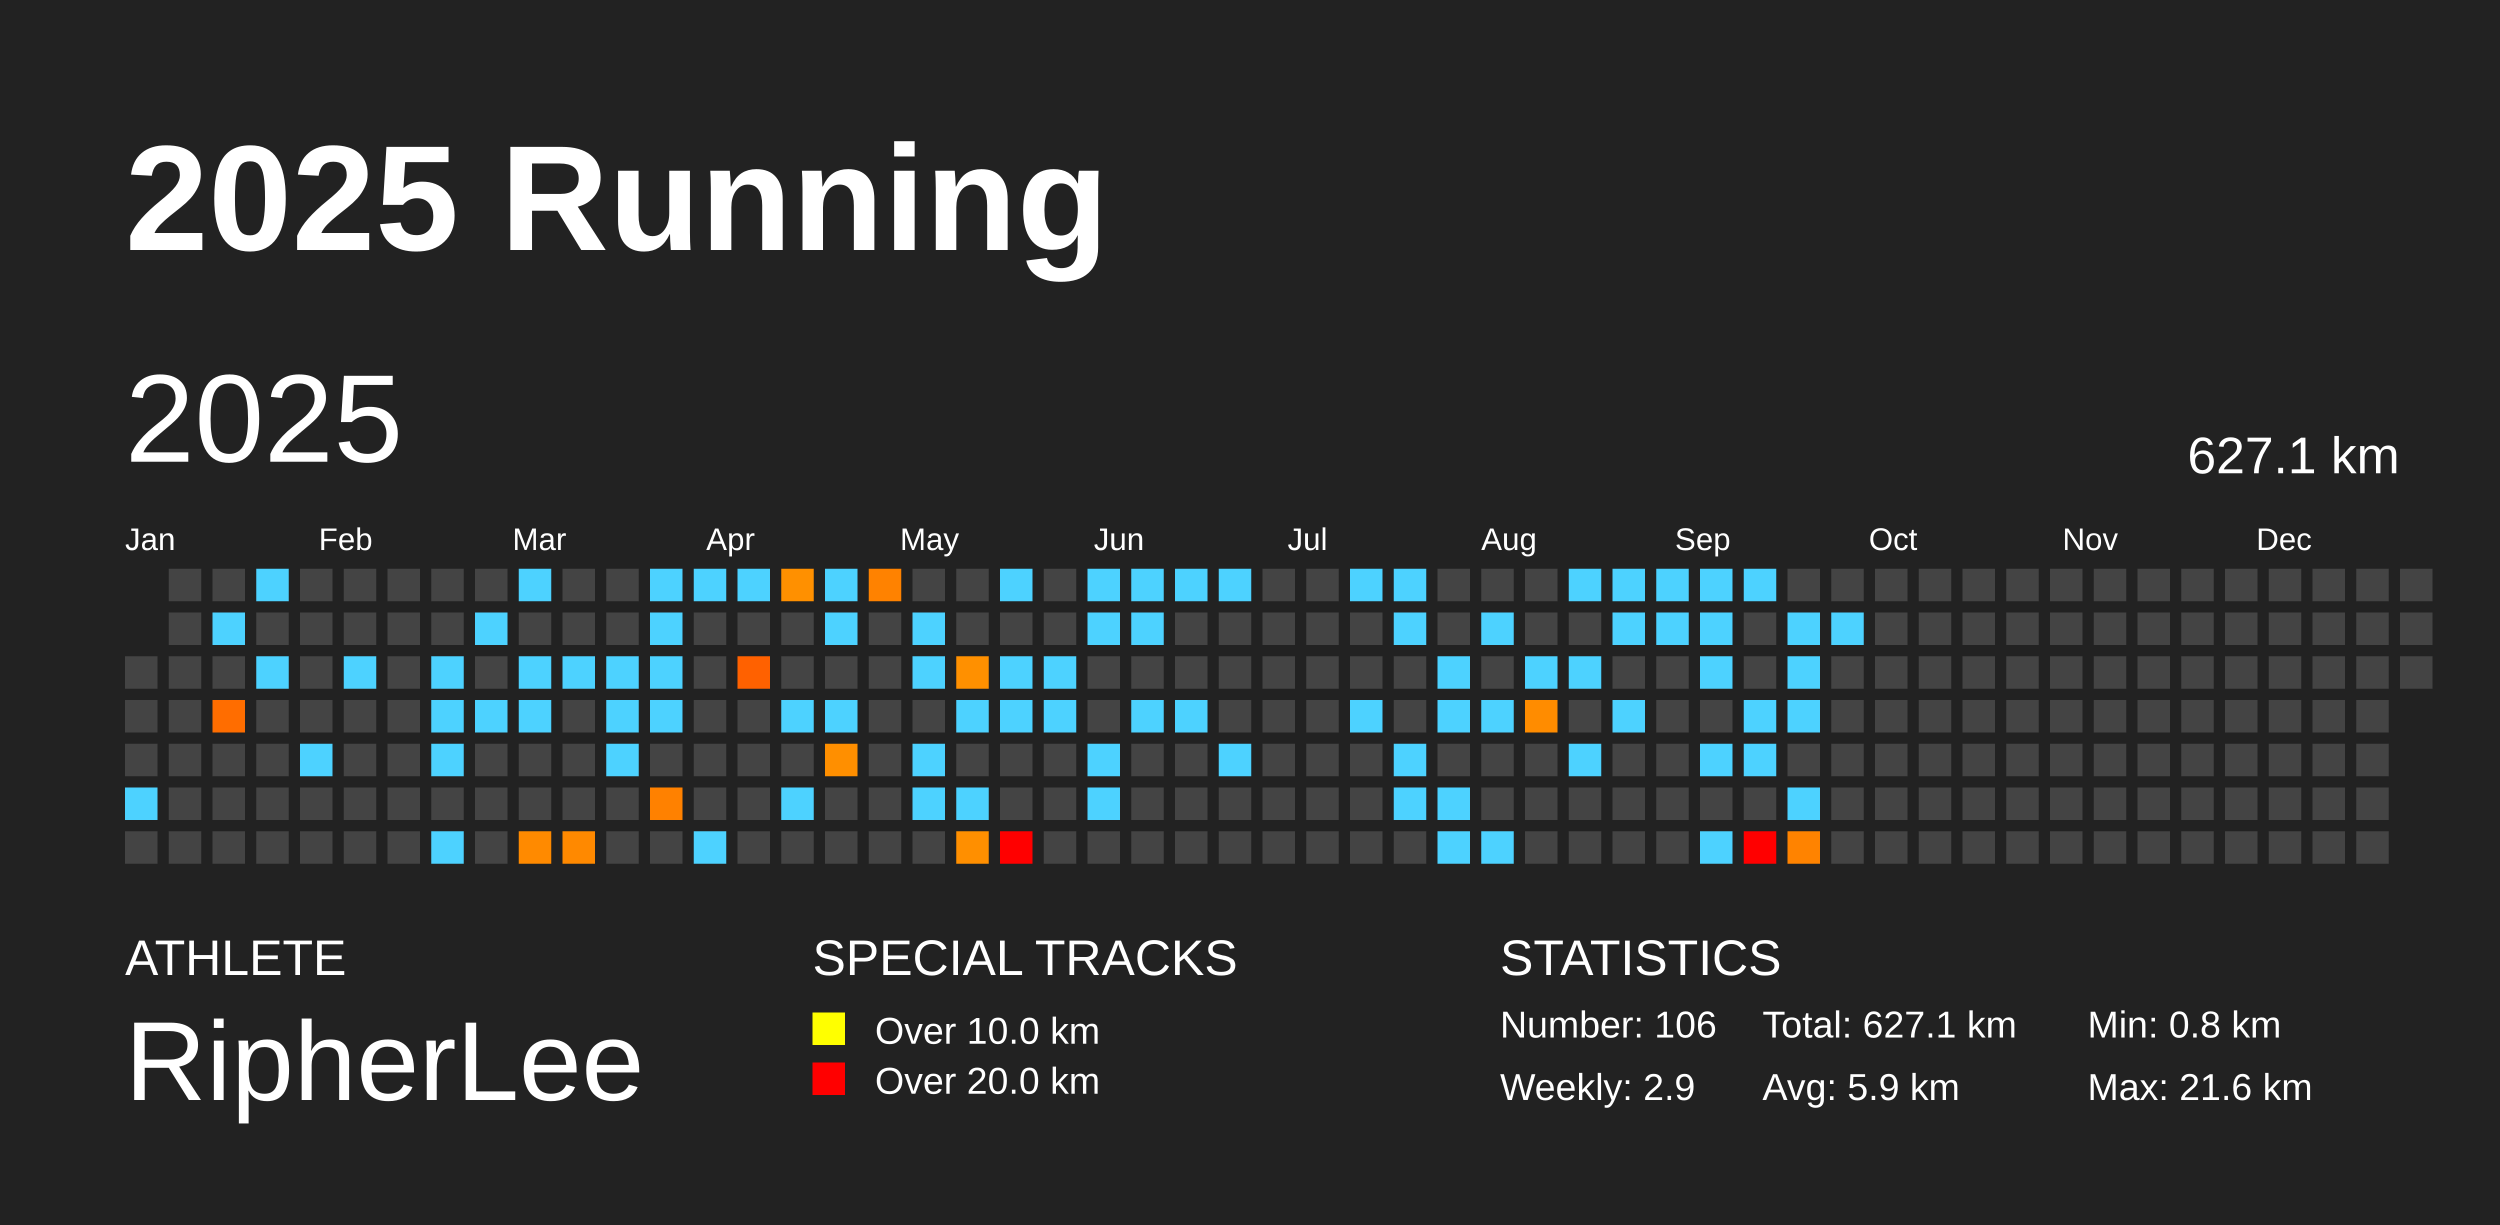
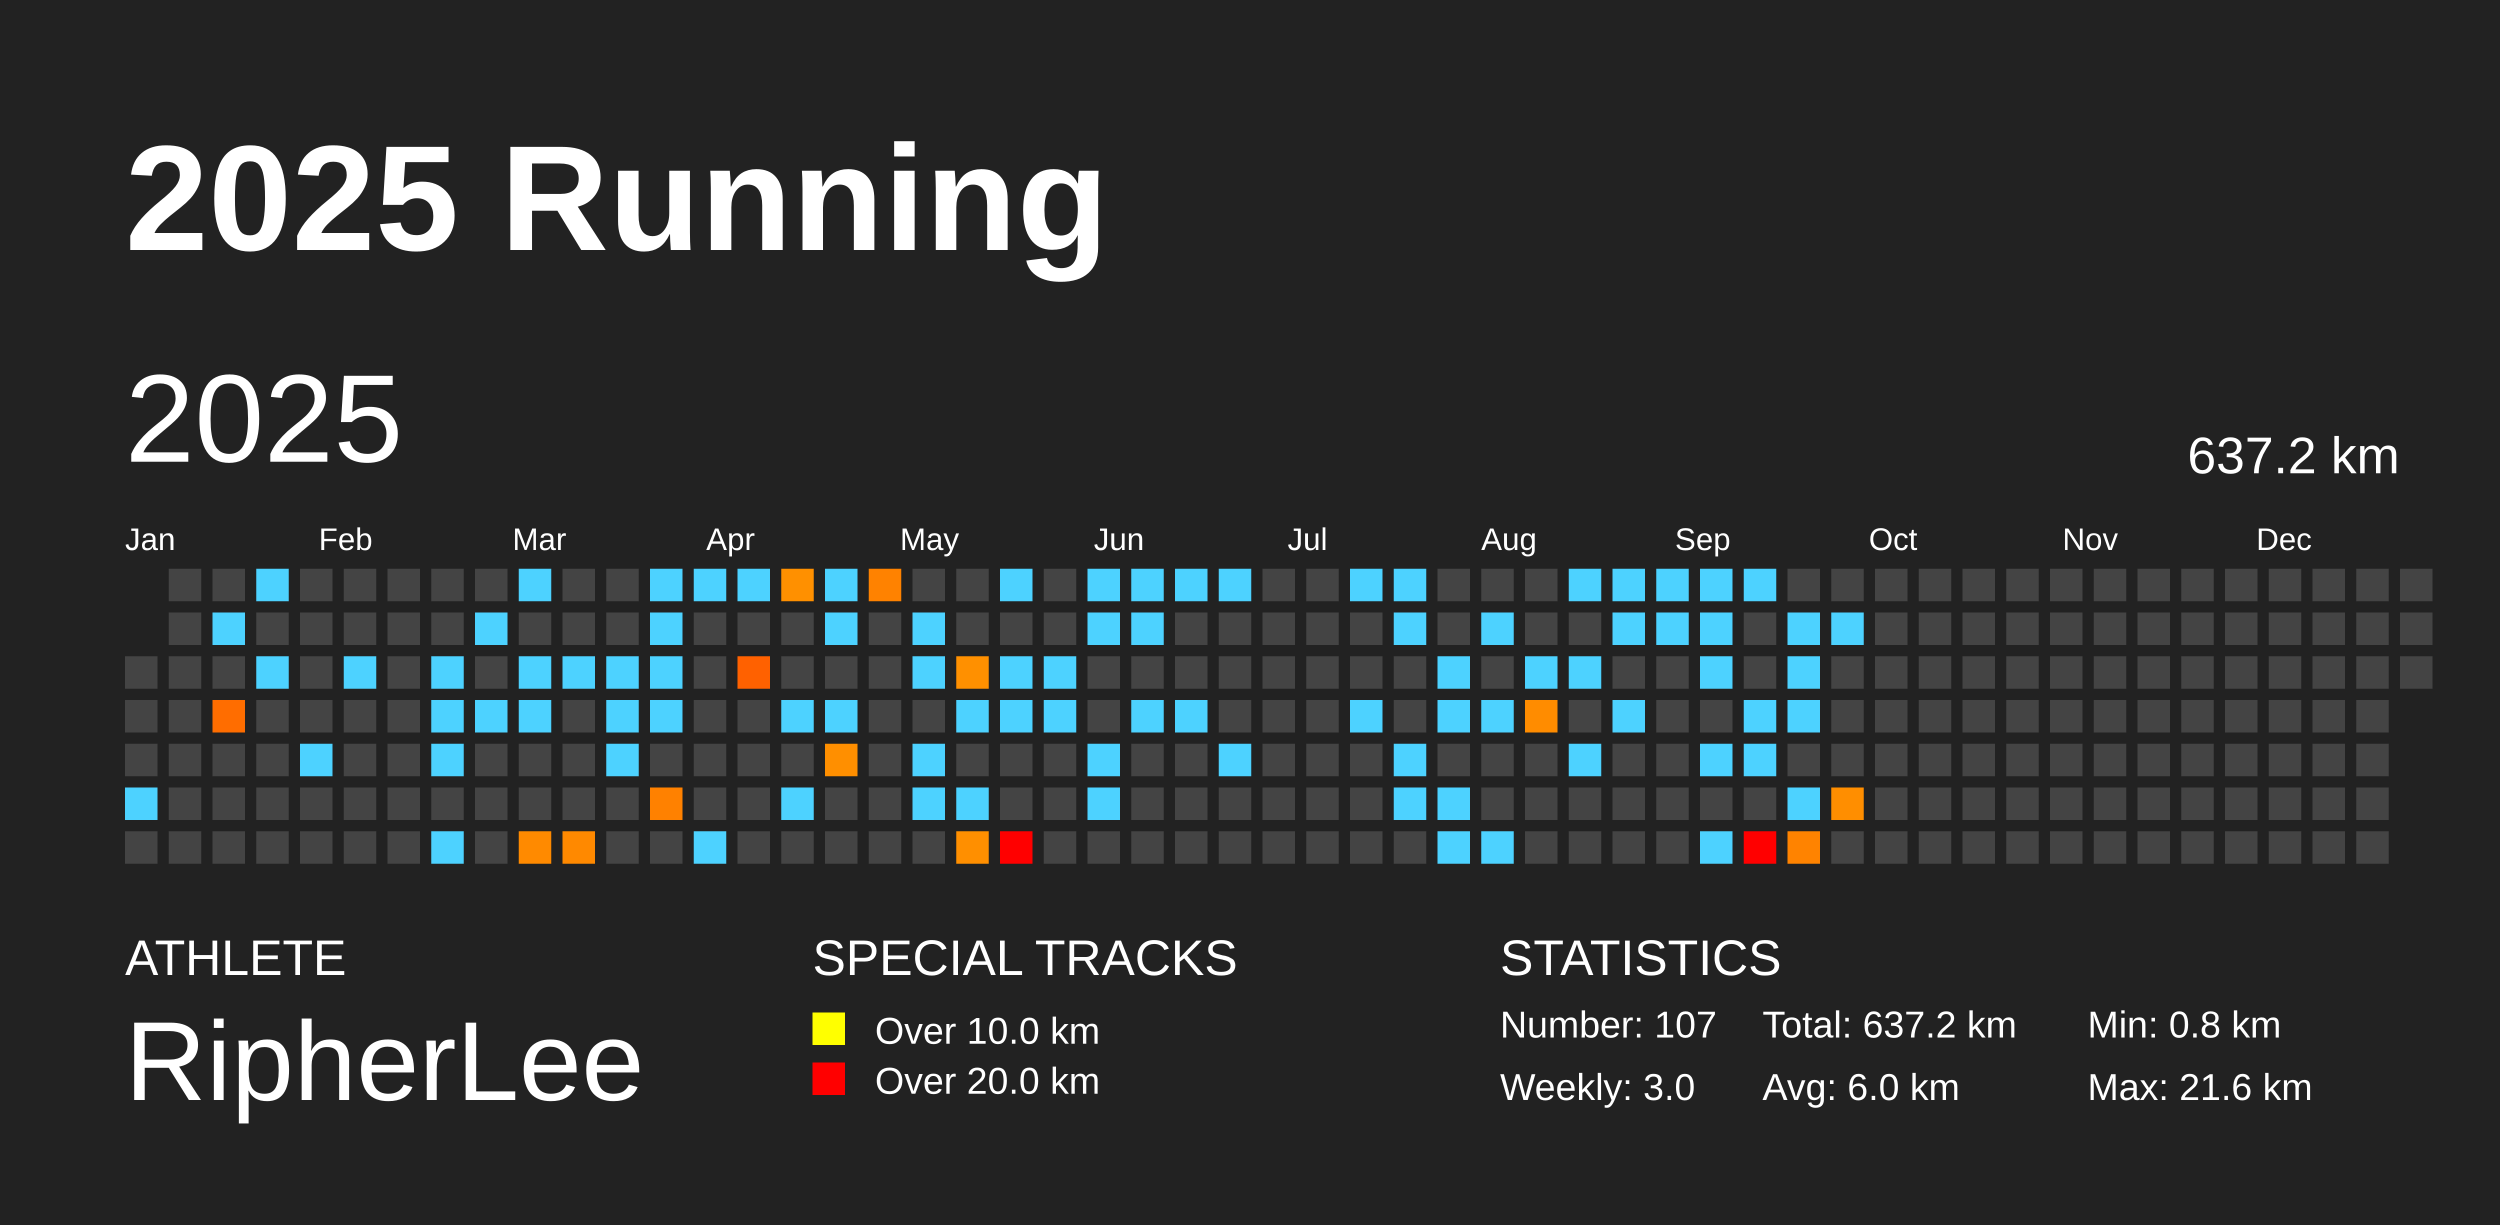
<svg xmlns="http://www.w3.org/2000/svg" baseProfile="full" height="98mm" version="1.1" viewBox="0,0,200,98" width="200mm">
  <defs />
  <rect fill="#222222" height="98" width="200" x="0" y="0" />
  <text fill="#FFFFFF" style="font-size:12px; font-family:Arial; font-weight:bold;" x="10" y="20">2025 Running</text>
  <text fill="#FFFFFF" style="font-size:4px; font-family:Arial" x="10" y="78">ATHLETE</text>
  <text fill="#FFFFFF" style="font-size:9px; font-family:Arial" x="10" y="88">RipherLee</text>
  <text fill="#FFFFFF" style="font-size:4px; font-family:Arial" x="65" y="78">SPECIAL TRACKS</text>
  <rect fill="yellow" height="2.6" width="2.6" x="65" y="81" />
  <text fill="#FFFFFF" style="font-size:3px; font-family:Arial" x="70" y="83.5">Over 10.0 km</text>
  <rect fill="red" height="2.6" width="2.6" x="65" y="85" />
  <text fill="#FFFFFF" style="font-size:3px; font-family:Arial" x="70" y="87.5">Over 20.0 km</text>
  <text fill="#FFFFFF" style="font-size:4px; font-family:Arial" x="120" y="78">STATISTICS</text>
-   <text fill="#FFFFFF" style="font-size:3px; font-family:Arial" x="120" y="83">Number: 106</text>
-   <text fill="#FFFFFF" style="font-size:3px; font-family:Arial" x="120" y="88">Weekly: 2.9</text>
-   <text fill="#FFFFFF" style="font-size:3px; font-family:Arial" x="141" y="83">Total: 627.1 km</text>
-   <text fill="#FFFFFF" style="font-size:3px; font-family:Arial" x="141" y="88">Avg: 5.9 km</text>
+   <text fill="#FFFFFF" style="font-size:3px; font-family:Arial" x="120" y="83">Number: 107</text>
+   <text fill="#FFFFFF" style="font-size:3px; font-family:Arial" x="120" y="88">Weekly: 3.0</text>
+   <text fill="#FFFFFF" style="font-size:3px; font-family:Arial" x="141" y="83">Total: 637.2 km</text>
+   <text fill="#FFFFFF" style="font-size:3px; font-family:Arial" x="141" y="88">Avg: 6.0 km</text>
  <text fill="#FFFFFF" style="font-size:3px; font-family:Arial" x="167" y="83">Min: 0.8 km</text>
  <text fill="#FFFFFF" style="font-size:3px; font-family:Arial" x="167" y="88">Max: 21.6 km</text>
  <text dominant-baseline="hanging" fill="#FFFFFF" style="font-size:10.0px; font-family:Arial;" x="10" y="30">2025</text>
-   <text dominant-baseline="hanging" fill="#FFFFFF" style="font-size:4.125px; font-family:Arial;" x="175" y="35">627.1 km</text>
+   <text dominant-baseline="hanging" fill="#FFFFFF" style="font-size:4.125px; font-family:Arial;" x="175" y="35">637.2 km</text>
  <text fill="#FFFFFF" style="font-size:2.5px; font-family:Arial" x="10.0" y="44">Jan</text>
  <text fill="#FFFFFF" style="font-size:2.5px; font-family:Arial" x="25.5" y="44">Feb</text>
  <text fill="#FFFFFF" style="font-size:2.5px; font-family:Arial" x="41.0" y="44">Mar</text>
  <text fill="#FFFFFF" style="font-size:2.5px; font-family:Arial" x="56.5" y="44">Apr</text>
  <text fill="#FFFFFF" style="font-size:2.5px; font-family:Arial" x="72.0" y="44">May</text>
  <text fill="#FFFFFF" style="font-size:2.5px; font-family:Arial" x="87.5" y="44">Jun</text>
  <text fill="#FFFFFF" style="font-size:2.5px; font-family:Arial" x="103.0" y="44">Jul</text>
  <text fill="#FFFFFF" style="font-size:2.5px; font-family:Arial" x="118.5" y="44">Aug</text>
  <text fill="#FFFFFF" style="font-size:2.5px; font-family:Arial" x="134.0" y="44">Sep</text>
  <text fill="#FFFFFF" style="font-size:2.5px; font-family:Arial" x="149.5" y="44">Oct</text>
  <text fill="#FFFFFF" style="font-size:2.5px; font-family:Arial" x="165.0" y="44">Nov</text>
  <text fill="#FFFFFF" style="font-size:2.5px; font-family:Arial" x="180.5" y="44">Dec</text>
  <rect fill="#444444" height="2.6" width="2.6" x="10.0" y="52.5" />
  <rect fill="#444444" height="2.6" width="2.6" x="10.0" y="56.0" />
  <rect fill="#444444" height="2.6" width="2.6" x="10.0" y="59.5" />
  <rect fill="#4dd2ff" height="2.6" width="2.6" x="10.0" y="63.0" />
  <rect fill="#444444" height="2.6" width="2.6" x="10.0" y="66.5" />
  <rect fill="#444444" height="2.6" width="2.6" x="13.5" y="45.5" />
  <rect fill="#444444" height="2.6" width="2.6" x="13.5" y="49.0" />
  <rect fill="#444444" height="2.6" width="2.6" x="13.5" y="52.5" />
  <rect fill="#444444" height="2.6" width="2.6" x="13.5" y="56.0" />
  <rect fill="#444444" height="2.6" width="2.6" x="13.5" y="59.5" />
  <rect fill="#444444" height="2.6" width="2.6" x="13.5" y="63.0" />
  <rect fill="#444444" height="2.6" width="2.6" x="13.5" y="66.5" />
  <rect fill="#444444" height="2.6" width="2.6" x="17.0" y="45.5" />
  <rect fill="#4dd2ff" height="2.6" width="2.6" x="17.0" y="49.0" />
  <rect fill="#444444" height="2.6" width="2.6" x="17.0" y="52.5" />
  <rect fill="#ff6d00" height="2.6" width="2.6" x="17.0" y="56.0" />
  <rect fill="#444444" height="2.6" width="2.6" x="17.0" y="59.5" />
  <rect fill="#444444" height="2.6" width="2.6" x="17.0" y="63.0" />
  <rect fill="#444444" height="2.6" width="2.6" x="17.0" y="66.5" />
  <rect fill="#4dd2ff" height="2.6" width="2.6" x="20.5" y="45.5" />
  <rect fill="#444444" height="2.6" width="2.6" x="20.5" y="49.0" />
  <rect fill="#4dd2ff" height="2.6" width="2.6" x="20.5" y="52.5" />
  <rect fill="#444444" height="2.6" width="2.6" x="20.5" y="56.0" />
  <rect fill="#444444" height="2.6" width="2.6" x="20.5" y="59.5" />
  <rect fill="#444444" height="2.6" width="2.6" x="20.5" y="63.0" />
  <rect fill="#444444" height="2.6" width="2.6" x="20.5" y="66.5" />
  <rect fill="#444444" height="2.6" width="2.6" x="24.0" y="45.5" />
  <rect fill="#444444" height="2.6" width="2.6" x="24.0" y="49.0" />
  <rect fill="#444444" height="2.6" width="2.6" x="24.0" y="52.5" />
  <rect fill="#444444" height="2.6" width="2.6" x="24.0" y="56.0" />
  <rect fill="#4dd2ff" height="2.6" width="2.6" x="24.0" y="59.5" />
  <rect fill="#444444" height="2.6" width="2.6" x="24.0" y="63.0" />
  <rect fill="#444444" height="2.6" width="2.6" x="24.0" y="66.5" />
  <rect fill="#444444" height="2.6" width="2.6" x="27.5" y="45.5" />
  <rect fill="#444444" height="2.6" width="2.6" x="27.5" y="49.0" />
  <rect fill="#4dd2ff" height="2.6" width="2.6" x="27.5" y="52.5" />
  <rect fill="#444444" height="2.6" width="2.6" x="27.5" y="56.0" />
  <rect fill="#444444" height="2.6" width="2.6" x="27.5" y="59.5" />
  <rect fill="#444444" height="2.6" width="2.6" x="27.5" y="63.0" />
  <rect fill="#444444" height="2.6" width="2.6" x="27.5" y="66.5" />
  <rect fill="#444444" height="2.6" width="2.6" x="31.0" y="45.5" />
  <rect fill="#444444" height="2.6" width="2.6" x="31.0" y="49.0" />
  <rect fill="#444444" height="2.6" width="2.6" x="31.0" y="52.5" />
  <rect fill="#444444" height="2.6" width="2.6" x="31.0" y="56.0" />
  <rect fill="#444444" height="2.6" width="2.6" x="31.0" y="59.5" />
  <rect fill="#444444" height="2.6" width="2.6" x="31.0" y="63.0" />
  <rect fill="#444444" height="2.6" width="2.6" x="31.0" y="66.5" />
  <rect fill="#444444" height="2.6" width="2.6" x="34.5" y="45.5" />
  <rect fill="#444444" height="2.6" width="2.6" x="34.5" y="49.0" />
  <rect fill="#4dd2ff" height="2.6" width="2.6" x="34.5" y="52.5" />
  <rect fill="#4dd2ff" height="2.6" width="2.6" x="34.5" y="56.0" />
  <rect fill="#4dd2ff" height="2.6" width="2.6" x="34.5" y="59.5" />
  <rect fill="#444444" height="2.6" width="2.6" x="34.5" y="63.0" />
  <rect fill="#4dd2ff" height="2.6" width="2.6" x="34.5" y="66.5" />
  <rect fill="#444444" height="2.6" width="2.6" x="38.0" y="45.5" />
  <rect fill="#4dd2ff" height="2.6" width="2.6" x="38.0" y="49.0" />
  <rect fill="#444444" height="2.6" width="2.6" x="38.0" y="52.5" />
  <rect fill="#4dd2ff" height="2.6" width="2.6" x="38.0" y="56.0" />
  <rect fill="#444444" height="2.6" width="2.6" x="38.0" y="59.5" />
  <rect fill="#444444" height="2.6" width="2.6" x="38.0" y="63.0" />
  <rect fill="#444444" height="2.6" width="2.6" x="38.0" y="66.5" />
  <rect fill="#4dd2ff" height="2.6" width="2.6" x="41.5" y="45.5" />
  <rect fill="#444444" height="2.6" width="2.6" x="41.5" y="49.0" />
  <rect fill="#4dd2ff" height="2.6" width="2.6" x="41.5" y="52.5" />
  <rect fill="#4dd2ff" height="2.6" width="2.6" x="41.5" y="56.0" />
  <rect fill="#444444" height="2.6" width="2.6" x="41.5" y="59.5" />
  <rect fill="#444444" height="2.6" width="2.6" x="41.5" y="63.0" />
  <rect fill="#ff8a00" height="2.6" width="2.6" x="41.5" y="66.5" />
  <rect fill="#444444" height="2.6" width="2.6" x="45.0" y="45.5" />
  <rect fill="#444444" height="2.6" width="2.6" x="45.0" y="49.0" />
  <rect fill="#4dd2ff" height="2.6" width="2.6" x="45.0" y="52.5" />
  <rect fill="#444444" height="2.6" width="2.6" x="45.0" y="56.0" />
  <rect fill="#444444" height="2.6" width="2.6" x="45.0" y="59.5" />
  <rect fill="#444444" height="2.6" width="2.6" x="45.0" y="63.0" />
  <rect fill="#ff8900" height="2.6" width="2.6" x="45.0" y="66.5" />
  <rect fill="#444444" height="2.6" width="2.6" x="48.5" y="45.5" />
  <rect fill="#444444" height="2.6" width="2.6" x="48.5" y="49.0" />
  <rect fill="#4dd2ff" height="2.6" width="2.6" x="48.5" y="52.5" />
  <rect fill="#4dd2ff" height="2.6" width="2.6" x="48.5" y="56.0" />
  <rect fill="#4dd2ff" height="2.6" width="2.6" x="48.5" y="59.5" />
  <rect fill="#444444" height="2.6" width="2.6" x="48.5" y="63.0" />
  <rect fill="#444444" height="2.6" width="2.6" x="48.5" y="66.5" />
  <rect fill="#4dd2ff" height="2.6" width="2.6" x="52.0" y="45.5" />
  <rect fill="#4dd2ff" height="2.6" width="2.6" x="52.0" y="49.0" />
  <rect fill="#4dd2ff" height="2.6" width="2.6" x="52.0" y="52.5" />
  <rect fill="#4dd2ff" height="2.6" width="2.6" x="52.0" y="56.0" />
  <rect fill="#444444" height="2.6" width="2.6" x="52.0" y="59.5" />
  <rect fill="#ff8100" height="2.6" width="2.6" x="52.0" y="63.0" />
  <rect fill="#444444" height="2.6" width="2.6" x="52.0" y="66.5" />
  <rect fill="#4dd2ff" height="2.6" width="2.6" x="55.5" y="45.5" />
  <rect fill="#444444" height="2.6" width="2.6" x="55.5" y="49.0" />
  <rect fill="#444444" height="2.6" width="2.6" x="55.5" y="52.5" />
  <rect fill="#444444" height="2.6" width="2.6" x="55.5" y="56.0" />
  <rect fill="#444444" height="2.6" width="2.6" x="55.5" y="59.5" />
  <rect fill="#444444" height="2.6" width="2.6" x="55.5" y="63.0" />
  <rect fill="#4dd2ff" height="2.6" width="2.6" x="55.5" y="66.5" />
  <rect fill="#4dd2ff" height="2.6" width="2.6" x="59.0" y="45.5" />
  <rect fill="#444444" height="2.6" width="2.6" x="59.0" y="49.0" />
  <rect fill="#ff6100" height="2.6" width="2.6" x="59.0" y="52.5" />
  <rect fill="#444444" height="2.6" width="2.6" x="59.0" y="56.0" />
  <rect fill="#444444" height="2.6" width="2.6" x="59.0" y="59.5" />
  <rect fill="#444444" height="2.6" width="2.6" x="59.0" y="63.0" />
  <rect fill="#444444" height="2.6" width="2.6" x="59.0" y="66.5" />
  <rect fill="#ff9000" height="2.6" width="2.6" x="62.5" y="45.5" />
  <rect fill="#444444" height="2.6" width="2.6" x="62.5" y="49.0" />
  <rect fill="#444444" height="2.6" width="2.6" x="62.5" y="52.5" />
  <rect fill="#4dd2ff" height="2.6" width="2.6" x="62.5" y="56.0" />
  <rect fill="#444444" height="2.6" width="2.6" x="62.5" y="59.5" />
  <rect fill="#4dd2ff" height="2.6" width="2.6" x="62.5" y="63.0" />
  <rect fill="#444444" height="2.6" width="2.6" x="62.5" y="66.5" />
  <rect fill="#4dd2ff" height="2.6" width="2.6" x="66.0" y="45.5" />
  <rect fill="#4dd2ff" height="2.6" width="2.6" x="66.0" y="49.0" />
  <rect fill="#444444" height="2.6" width="2.6" x="66.0" y="52.5" />
  <rect fill="#4dd2ff" height="2.6" width="2.6" x="66.0" y="56.0" />
  <rect fill="#ff8f00" height="2.6" width="2.6" x="66.0" y="59.5" />
  <rect fill="#444444" height="2.6" width="2.6" x="66.0" y="63.0" />
  <rect fill="#444444" height="2.6" width="2.6" x="66.0" y="66.5" />
  <rect fill="#ff8200" height="2.6" width="2.6" x="69.5" y="45.5" />
  <rect fill="#444444" height="2.6" width="2.6" x="69.5" y="49.0" />
  <rect fill="#444444" height="2.6" width="2.6" x="69.5" y="52.5" />
  <rect fill="#444444" height="2.6" width="2.6" x="69.5" y="56.0" />
  <rect fill="#444444" height="2.6" width="2.6" x="69.5" y="59.5" />
  <rect fill="#444444" height="2.6" width="2.6" x="69.5" y="63.0" />
  <rect fill="#444444" height="2.6" width="2.6" x="69.5" y="66.5" />
  <rect fill="#444444" height="2.6" width="2.6" x="73.0" y="45.5" />
  <rect fill="#4dd2ff" height="2.6" width="2.6" x="73.0" y="49.0" />
  <rect fill="#4dd2ff" height="2.6" width="2.6" x="73.0" y="52.5" />
  <rect fill="#444444" height="2.6" width="2.6" x="73.0" y="56.0" />
  <rect fill="#4dd2ff" height="2.6" width="2.6" x="73.0" y="59.5" />
  <rect fill="#4dd2ff" height="2.6" width="2.6" x="73.0" y="63.0" />
  <rect fill="#444444" height="2.6" width="2.6" x="73.0" y="66.5" />
  <rect fill="#444444" height="2.6" width="2.6" x="76.5" y="45.5" />
  <rect fill="#444444" height="2.6" width="2.6" x="76.5" y="49.0" />
  <rect fill="#ff9000" height="2.6" width="2.6" x="76.5" y="52.5" />
  <rect fill="#4dd2ff" height="2.6" width="2.6" x="76.5" y="56.0" />
  <rect fill="#444444" height="2.6" width="2.6" x="76.5" y="59.5" />
  <rect fill="#4dd2ff" height="2.6" width="2.6" x="76.5" y="63.0" />
  <rect fill="#ff8f00" height="2.6" width="2.6" x="76.5" y="66.5" />
  <rect fill="#4dd2ff" height="2.6" width="2.6" x="80.0" y="45.5" />
  <rect fill="#444444" height="2.6" width="2.6" x="80.0" y="49.0" />
  <rect fill="#4dd2ff" height="2.6" width="2.6" x="80.0" y="52.5" />
  <rect fill="#4dd2ff" height="2.6" width="2.6" x="80.0" y="56.0" />
  <rect fill="#444444" height="2.6" width="2.6" x="80.0" y="59.5" />
  <rect fill="#444444" height="2.6" width="2.6" x="80.0" y="63.0" />
  <rect fill="red" height="2.6" width="2.6" x="80.0" y="66.5" />
  <rect fill="#444444" height="2.6" width="2.6" x="83.5" y="45.5" />
  <rect fill="#444444" height="2.6" width="2.6" x="83.5" y="49.0" />
  <rect fill="#4dd2ff" height="2.6" width="2.6" x="83.5" y="52.5" />
  <rect fill="#4dd2ff" height="2.6" width="2.6" x="83.5" y="56.0" />
  <rect fill="#444444" height="2.6" width="2.6" x="83.5" y="59.5" />
  <rect fill="#444444" height="2.6" width="2.6" x="83.5" y="63.0" />
  <rect fill="#444444" height="2.6" width="2.6" x="83.5" y="66.5" />
  <rect fill="#4dd2ff" height="2.6" width="2.6" x="87.0" y="45.5" />
  <rect fill="#4dd2ff" height="2.6" width="2.6" x="87.0" y="49.0" />
  <rect fill="#444444" height="2.6" width="2.6" x="87.0" y="52.5" />
  <rect fill="#444444" height="2.6" width="2.6" x="87.0" y="56.0" />
  <rect fill="#4dd2ff" height="2.6" width="2.6" x="87.0" y="59.5" />
  <rect fill="#4dd2ff" height="2.6" width="2.6" x="87.0" y="63.0" />
  <rect fill="#444444" height="2.6" width="2.6" x="87.0" y="66.5" />
  <rect fill="#4dd2ff" height="2.6" width="2.6" x="90.5" y="45.5" />
  <rect fill="#4dd2ff" height="2.6" width="2.6" x="90.5" y="49.0" />
  <rect fill="#444444" height="2.6" width="2.6" x="90.5" y="52.5" />
  <rect fill="#4dd2ff" height="2.6" width="2.6" x="90.5" y="56.0" />
  <rect fill="#444444" height="2.6" width="2.6" x="90.5" y="59.5" />
  <rect fill="#444444" height="2.6" width="2.6" x="90.5" y="63.0" />
  <rect fill="#444444" height="2.6" width="2.6" x="90.5" y="66.5" />
  <rect fill="#4dd2ff" height="2.6" width="2.6" x="94.0" y="45.5" />
  <rect fill="#444444" height="2.6" width="2.6" x="94.0" y="49.0" />
  <rect fill="#444444" height="2.6" width="2.6" x="94.0" y="52.5" />
  <rect fill="#4dd2ff" height="2.6" width="2.6" x="94.0" y="56.0" />
  <rect fill="#444444" height="2.6" width="2.6" x="94.0" y="59.5" />
  <rect fill="#444444" height="2.6" width="2.6" x="94.0" y="63.0" />
  <rect fill="#444444" height="2.6" width="2.6" x="94.0" y="66.5" />
  <rect fill="#4dd2ff" height="2.6" width="2.6" x="97.5" y="45.5" />
  <rect fill="#444444" height="2.6" width="2.6" x="97.5" y="49.0" />
  <rect fill="#444444" height="2.6" width="2.6" x="97.5" y="52.5" />
  <rect fill="#444444" height="2.6" width="2.6" x="97.5" y="56.0" />
  <rect fill="#4dd2ff" height="2.6" width="2.6" x="97.5" y="59.5" />
  <rect fill="#444444" height="2.6" width="2.6" x="97.5" y="63.0" />
  <rect fill="#444444" height="2.6" width="2.6" x="97.5" y="66.5" />
  <rect fill="#444444" height="2.6" width="2.6" x="101.0" y="45.5" />
  <rect fill="#444444" height="2.6" width="2.6" x="101.0" y="49.0" />
  <rect fill="#444444" height="2.6" width="2.6" x="101.0" y="52.5" />
  <rect fill="#444444" height="2.6" width="2.6" x="101.0" y="56.0" />
  <rect fill="#444444" height="2.6" width="2.6" x="101.0" y="59.5" />
  <rect fill="#444444" height="2.6" width="2.6" x="101.0" y="63.0" />
  <rect fill="#444444" height="2.6" width="2.6" x="101.0" y="66.5" />
  <rect fill="#444444" height="2.6" width="2.6" x="104.5" y="45.5" />
  <rect fill="#444444" height="2.6" width="2.6" x="104.5" y="49.0" />
  <rect fill="#444444" height="2.6" width="2.6" x="104.5" y="52.5" />
  <rect fill="#444444" height="2.6" width="2.6" x="104.5" y="56.0" />
  <rect fill="#444444" height="2.6" width="2.6" x="104.5" y="59.5" />
  <rect fill="#444444" height="2.6" width="2.6" x="104.5" y="63.0" />
  <rect fill="#444444" height="2.6" width="2.6" x="104.5" y="66.5" />
  <rect fill="#4dd2ff" height="2.6" width="2.6" x="108.0" y="45.5" />
  <rect fill="#444444" height="2.6" width="2.6" x="108.0" y="49.0" />
  <rect fill="#444444" height="2.6" width="2.6" x="108.0" y="52.5" />
  <rect fill="#4dd2ff" height="2.6" width="2.6" x="108.0" y="56.0" />
  <rect fill="#444444" height="2.6" width="2.6" x="108.0" y="59.5" />
  <rect fill="#444444" height="2.6" width="2.6" x="108.0" y="63.0" />
  <rect fill="#444444" height="2.6" width="2.6" x="108.0" y="66.5" />
  <rect fill="#4dd2ff" height="2.6" width="2.6" x="111.5" y="45.5" />
  <rect fill="#4dd2ff" height="2.6" width="2.6" x="111.5" y="49.0" />
  <rect fill="#444444" height="2.6" width="2.6" x="111.5" y="52.5" />
  <rect fill="#444444" height="2.6" width="2.6" x="111.5" y="56.0" />
  <rect fill="#4dd2ff" height="2.6" width="2.6" x="111.5" y="59.5" />
  <rect fill="#4dd2ff" height="2.6" width="2.6" x="111.5" y="63.0" />
  <rect fill="#444444" height="2.6" width="2.6" x="111.5" y="66.5" />
  <rect fill="#444444" height="2.6" width="2.6" x="115.0" y="45.5" />
  <rect fill="#444444" height="2.6" width="2.6" x="115.0" y="49.0" />
  <rect fill="#4dd2ff" height="2.6" width="2.6" x="115.0" y="52.5" />
  <rect fill="#4dd2ff" height="2.6" width="2.6" x="115.0" y="56.0" />
  <rect fill="#444444" height="2.6" width="2.6" x="115.0" y="59.5" />
  <rect fill="#4dd2ff" height="2.6" width="2.6" x="115.0" y="63.0" />
  <rect fill="#4dd2ff" height="2.6" width="2.6" x="115.0" y="66.5" />
  <rect fill="#444444" height="2.6" width="2.6" x="118.5" y="45.5" />
  <rect fill="#4dd2ff" height="2.6" width="2.6" x="118.5" y="49.0" />
  <rect fill="#444444" height="2.6" width="2.6" x="118.5" y="52.5" />
  <rect fill="#4dd2ff" height="2.6" width="2.6" x="118.5" y="56.0" />
  <rect fill="#444444" height="2.6" width="2.6" x="118.5" y="59.5" />
  <rect fill="#444444" height="2.6" width="2.6" x="118.5" y="63.0" />
  <rect fill="#4dd2ff" height="2.6" width="2.6" x="118.5" y="66.5" />
  <rect fill="#444444" height="2.6" width="2.6" x="122.0" y="45.5" />
  <rect fill="#444444" height="2.6" width="2.6" x="122.0" y="49.0" />
  <rect fill="#4dd2ff" height="2.6" width="2.6" x="122.0" y="52.5" />
  <rect fill="#ff8c00" height="2.6" width="2.6" x="122.0" y="56.0" />
  <rect fill="#444444" height="2.6" width="2.6" x="122.0" y="59.5" />
  <rect fill="#444444" height="2.6" width="2.6" x="122.0" y="63.0" />
  <rect fill="#444444" height="2.6" width="2.6" x="122.0" y="66.5" />
  <rect fill="#4dd2ff" height="2.6" width="2.6" x="125.5" y="45.5" />
  <rect fill="#444444" height="2.6" width="2.6" x="125.5" y="49.0" />
  <rect fill="#4dd2ff" height="2.6" width="2.6" x="125.5" y="52.5" />
  <rect fill="#444444" height="2.6" width="2.6" x="125.5" y="56.0" />
  <rect fill="#4dd2ff" height="2.6" width="2.6" x="125.5" y="59.5" />
  <rect fill="#444444" height="2.6" width="2.6" x="125.5" y="63.0" />
  <rect fill="#444444" height="2.6" width="2.6" x="125.5" y="66.5" />
  <rect fill="#4dd2ff" height="2.6" width="2.6" x="129.0" y="45.5" />
  <rect fill="#4dd2ff" height="2.6" width="2.6" x="129.0" y="49.0" />
  <rect fill="#444444" height="2.6" width="2.6" x="129.0" y="52.5" />
  <rect fill="#4dd2ff" height="2.6" width="2.6" x="129.0" y="56.0" />
  <rect fill="#444444" height="2.6" width="2.6" x="129.0" y="59.5" />
  <rect fill="#444444" height="2.6" width="2.6" x="129.0" y="63.0" />
  <rect fill="#444444" height="2.6" width="2.6" x="129.0" y="66.5" />
  <rect fill="#4dd2ff" height="2.6" width="2.6" x="132.5" y="45.5" />
  <rect fill="#4dd2ff" height="2.6" width="2.6" x="132.5" y="49.0" />
  <rect fill="#444444" height="2.6" width="2.6" x="132.5" y="52.5" />
  <rect fill="#444444" height="2.6" width="2.6" x="132.5" y="56.0" />
  <rect fill="#444444" height="2.6" width="2.6" x="132.5" y="59.5" />
  <rect fill="#444444" height="2.6" width="2.6" x="132.5" y="63.0" />
  <rect fill="#444444" height="2.6" width="2.6" x="132.5" y="66.5" />
  <rect fill="#4dd2ff" height="2.6" width="2.6" x="136.0" y="45.5" />
  <rect fill="#4dd2ff" height="2.6" width="2.6" x="136.0" y="49.0" />
  <rect fill="#4dd2ff" height="2.6" width="2.6" x="136.0" y="52.5" />
  <rect fill="#444444" height="2.6" width="2.6" x="136.0" y="56.0" />
  <rect fill="#4dd2ff" height="2.6" width="2.6" x="136.0" y="59.5" />
  <rect fill="#444444" height="2.6" width="2.6" x="136.0" y="63.0" />
  <rect fill="#4dd2ff" height="2.6" width="2.6" x="136.0" y="66.5" />
  <rect fill="#4dd2ff" height="2.6" width="2.6" x="139.5" y="45.5" />
  <rect fill="#444444" height="2.6" width="2.6" x="139.5" y="49.0" />
  <rect fill="#444444" height="2.6" width="2.6" x="139.5" y="52.5" />
  <rect fill="#4dd2ff" height="2.6" width="2.6" x="139.5" y="56.0" />
  <rect fill="#4dd2ff" height="2.6" width="2.6" x="139.5" y="59.5" />
  <rect fill="#444444" height="2.6" width="2.6" x="139.5" y="63.0" />
  <rect fill="red" height="2.6" width="2.6" x="139.5" y="66.5" />
  <rect fill="#444444" height="2.6" width="2.6" x="143.0" y="45.5" />
  <rect fill="#4dd2ff" height="2.6" width="2.6" x="143.0" y="49.0" />
  <rect fill="#4dd2ff" height="2.6" width="2.6" x="143.0" y="52.5" />
  <rect fill="#4dd2ff" height="2.6" width="2.6" x="143.0" y="56.0" />
  <rect fill="#444444" height="2.6" width="2.6" x="143.0" y="59.5" />
  <rect fill="#4dd2ff" height="2.6" width="2.6" x="143.0" y="63.0" />
  <rect fill="#ff8300" height="2.6" width="2.6" x="143.0" y="66.5" />
  <rect fill="#444444" height="2.6" width="2.6" x="146.5" y="45.5" />
  <rect fill="#4dd2ff" height="2.6" width="2.6" x="146.5" y="49.0" />
  <rect fill="#444444" height="2.6" width="2.6" x="146.5" y="52.5" />
  <rect fill="#444444" height="2.6" width="2.6" x="146.5" y="56.0" />
  <rect fill="#444444" height="2.6" width="2.6" x="146.5" y="59.5" />
-   <rect fill="#444444" height="2.6" width="2.6" x="146.5" y="63.0" />
+   <rect fill="#ff8e00" height="2.6" width="2.6" x="146.5" y="63.0" />
  <rect fill="#444444" height="2.6" width="2.6" x="146.5" y="66.5" />
  <rect fill="#444444" height="2.6" width="2.6" x="150.0" y="45.5" />
  <rect fill="#444444" height="2.6" width="2.6" x="150.0" y="49.0" />
  <rect fill="#444444" height="2.6" width="2.6" x="150.0" y="52.5" />
  <rect fill="#444444" height="2.6" width="2.6" x="150.0" y="56.0" />
  <rect fill="#444444" height="2.6" width="2.6" x="150.0" y="59.5" />
  <rect fill="#444444" height="2.6" width="2.6" x="150.0" y="63.0" />
  <rect fill="#444444" height="2.6" width="2.6" x="150.0" y="66.5" />
  <rect fill="#444444" height="2.6" width="2.6" x="153.5" y="45.5" />
  <rect fill="#444444" height="2.6" width="2.6" x="153.5" y="49.0" />
  <rect fill="#444444" height="2.6" width="2.6" x="153.5" y="52.5" />
  <rect fill="#444444" height="2.6" width="2.6" x="153.5" y="56.0" />
  <rect fill="#444444" height="2.6" width="2.6" x="153.5" y="59.5" />
  <rect fill="#444444" height="2.6" width="2.6" x="153.5" y="63.0" />
  <rect fill="#444444" height="2.6" width="2.6" x="153.5" y="66.5" />
  <rect fill="#444444" height="2.6" width="2.6" x="157.0" y="45.5" />
  <rect fill="#444444" height="2.6" width="2.6" x="157.0" y="49.0" />
  <rect fill="#444444" height="2.6" width="2.6" x="157.0" y="52.5" />
  <rect fill="#444444" height="2.6" width="2.6" x="157.0" y="56.0" />
  <rect fill="#444444" height="2.6" width="2.6" x="157.0" y="59.5" />
  <rect fill="#444444" height="2.6" width="2.6" x="157.0" y="63.0" />
  <rect fill="#444444" height="2.6" width="2.6" x="157.0" y="66.5" />
  <rect fill="#444444" height="2.6" width="2.6" x="160.5" y="45.5" />
  <rect fill="#444444" height="2.6" width="2.6" x="160.5" y="49.0" />
  <rect fill="#444444" height="2.6" width="2.6" x="160.5" y="52.5" />
  <rect fill="#444444" height="2.6" width="2.6" x="160.5" y="56.0" />
  <rect fill="#444444" height="2.6" width="2.6" x="160.5" y="59.5" />
  <rect fill="#444444" height="2.6" width="2.6" x="160.5" y="63.0" />
  <rect fill="#444444" height="2.6" width="2.6" x="160.5" y="66.5" />
  <rect fill="#444444" height="2.6" width="2.6" x="164.0" y="45.5" />
  <rect fill="#444444" height="2.6" width="2.6" x="164.0" y="49.0" />
  <rect fill="#444444" height="2.6" width="2.6" x="164.0" y="52.5" />
  <rect fill="#444444" height="2.6" width="2.6" x="164.0" y="56.0" />
  <rect fill="#444444" height="2.6" width="2.6" x="164.0" y="59.5" />
  <rect fill="#444444" height="2.6" width="2.6" x="164.0" y="63.0" />
  <rect fill="#444444" height="2.6" width="2.6" x="164.0" y="66.5" />
  <rect fill="#444444" height="2.6" width="2.6" x="167.5" y="45.5" />
  <rect fill="#444444" height="2.6" width="2.6" x="167.5" y="49.0" />
  <rect fill="#444444" height="2.6" width="2.6" x="167.5" y="52.5" />
  <rect fill="#444444" height="2.6" width="2.6" x="167.5" y="56.0" />
  <rect fill="#444444" height="2.6" width="2.6" x="167.5" y="59.5" />
  <rect fill="#444444" height="2.6" width="2.6" x="167.5" y="63.0" />
  <rect fill="#444444" height="2.6" width="2.6" x="167.5" y="66.5" />
  <rect fill="#444444" height="2.6" width="2.6" x="171.0" y="45.5" />
  <rect fill="#444444" height="2.6" width="2.6" x="171.0" y="49.0" />
  <rect fill="#444444" height="2.6" width="2.6" x="171.0" y="52.5" />
  <rect fill="#444444" height="2.6" width="2.6" x="171.0" y="56.0" />
  <rect fill="#444444" height="2.6" width="2.6" x="171.0" y="59.5" />
  <rect fill="#444444" height="2.6" width="2.6" x="171.0" y="63.0" />
  <rect fill="#444444" height="2.6" width="2.6" x="171.0" y="66.5" />
  <rect fill="#444444" height="2.6" width="2.6" x="174.5" y="45.5" />
  <rect fill="#444444" height="2.6" width="2.6" x="174.5" y="49.0" />
  <rect fill="#444444" height="2.6" width="2.6" x="174.5" y="52.5" />
  <rect fill="#444444" height="2.6" width="2.6" x="174.5" y="56.0" />
  <rect fill="#444444" height="2.6" width="2.6" x="174.5" y="59.5" />
  <rect fill="#444444" height="2.6" width="2.6" x="174.5" y="63.0" />
  <rect fill="#444444" height="2.6" width="2.6" x="174.5" y="66.5" />
  <rect fill="#444444" height="2.6" width="2.6" x="178.0" y="45.5" />
  <rect fill="#444444" height="2.6" width="2.6" x="178.0" y="49.0" />
  <rect fill="#444444" height="2.6" width="2.6" x="178.0" y="52.5" />
  <rect fill="#444444" height="2.6" width="2.6" x="178.0" y="56.0" />
  <rect fill="#444444" height="2.6" width="2.6" x="178.0" y="59.5" />
  <rect fill="#444444" height="2.6" width="2.6" x="178.0" y="63.0" />
  <rect fill="#444444" height="2.6" width="2.6" x="178.0" y="66.5" />
  <rect fill="#444444" height="2.6" width="2.6" x="181.5" y="45.5" />
  <rect fill="#444444" height="2.6" width="2.6" x="181.5" y="49.0" />
  <rect fill="#444444" height="2.6" width="2.6" x="181.5" y="52.5" />
  <rect fill="#444444" height="2.6" width="2.6" x="181.5" y="56.0" />
  <rect fill="#444444" height="2.6" width="2.6" x="181.5" y="59.5" />
  <rect fill="#444444" height="2.6" width="2.6" x="181.5" y="63.0" />
  <rect fill="#444444" height="2.6" width="2.6" x="181.5" y="66.5" />
  <rect fill="#444444" height="2.6" width="2.6" x="185.0" y="45.5" />
  <rect fill="#444444" height="2.6" width="2.6" x="185.0" y="49.0" />
  <rect fill="#444444" height="2.6" width="2.6" x="185.0" y="52.5" />
  <rect fill="#444444" height="2.6" width="2.6" x="185.0" y="56.0" />
  <rect fill="#444444" height="2.6" width="2.6" x="185.0" y="59.5" />
  <rect fill="#444444" height="2.6" width="2.6" x="185.0" y="63.0" />
  <rect fill="#444444" height="2.6" width="2.6" x="185.0" y="66.5" />
  <rect fill="#444444" height="2.6" width="2.6" x="188.5" y="45.5" />
  <rect fill="#444444" height="2.6" width="2.6" x="188.5" y="49.0" />
  <rect fill="#444444" height="2.6" width="2.6" x="188.5" y="52.5" />
  <rect fill="#444444" height="2.6" width="2.6" x="188.5" y="56.0" />
  <rect fill="#444444" height="2.6" width="2.6" x="188.5" y="59.5" />
  <rect fill="#444444" height="2.6" width="2.6" x="188.5" y="63.0" />
  <rect fill="#444444" height="2.6" width="2.6" x="188.5" y="66.5" />
  <rect fill="#444444" height="2.6" width="2.6" x="192.0" y="45.5" />
  <rect fill="#444444" height="2.6" width="2.6" x="192.0" y="49.0" />
  <rect fill="#444444" height="2.6" width="2.6" x="192.0" y="52.5" />
</svg>
